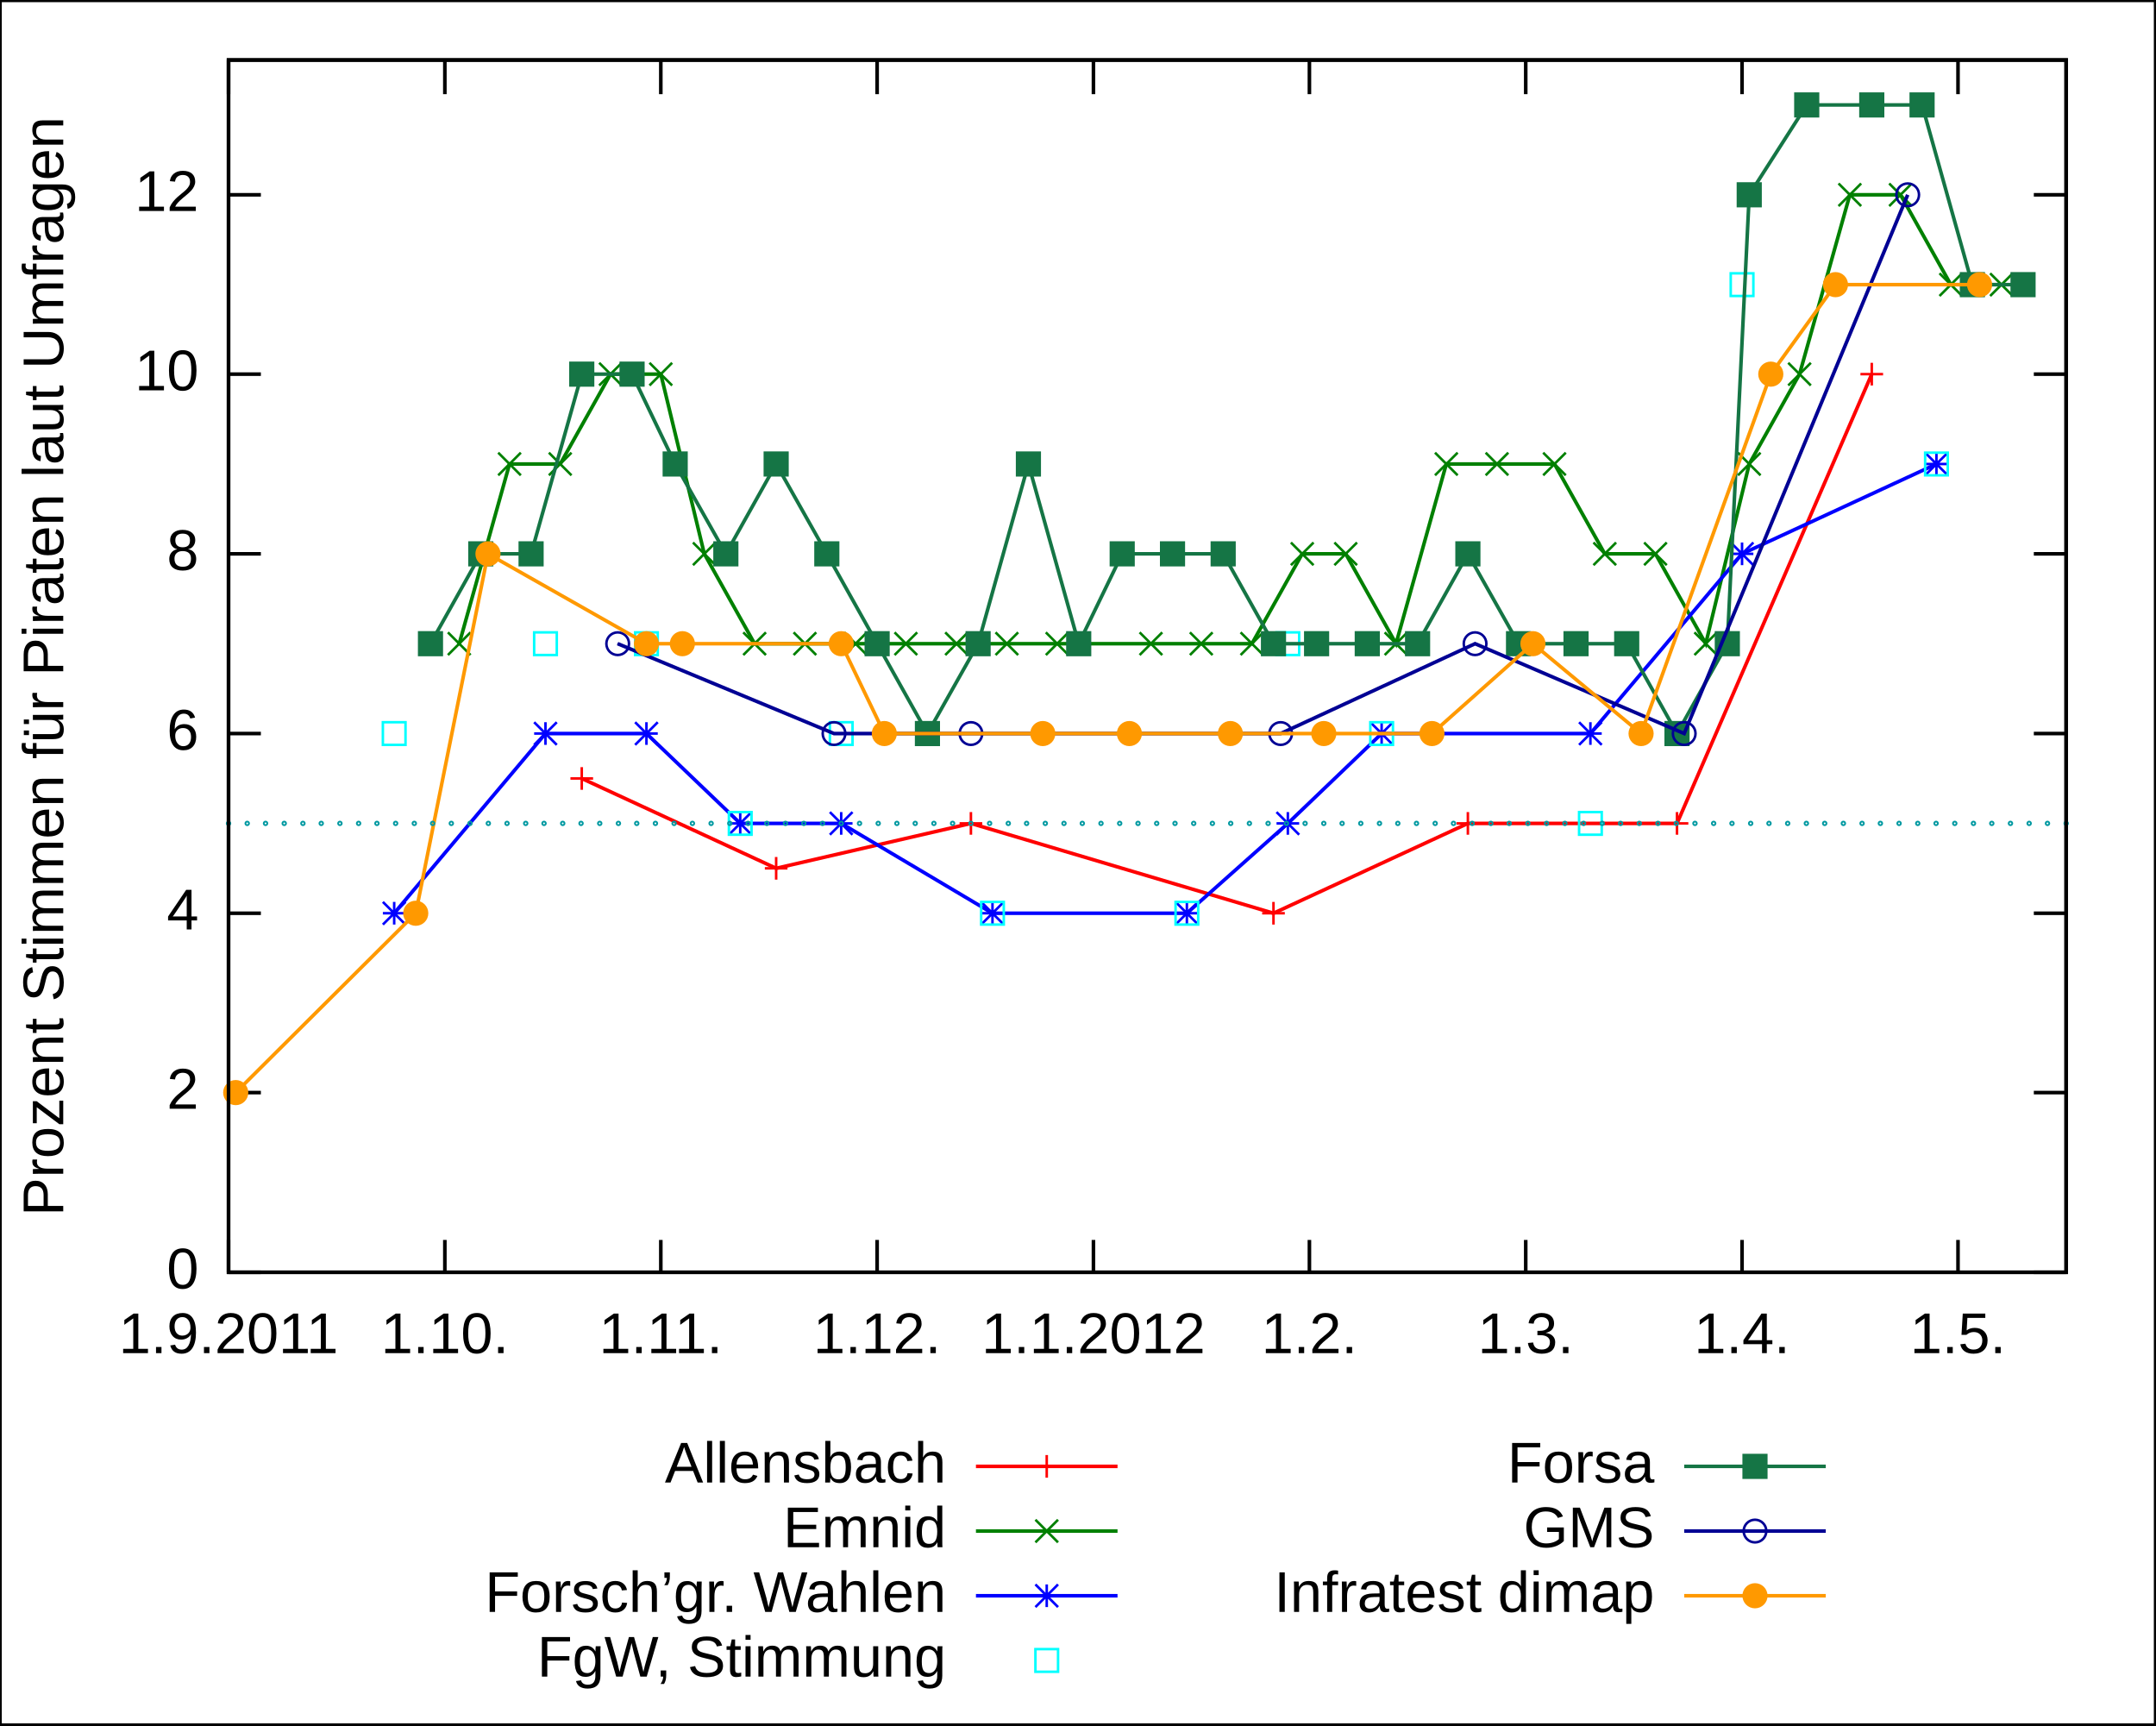
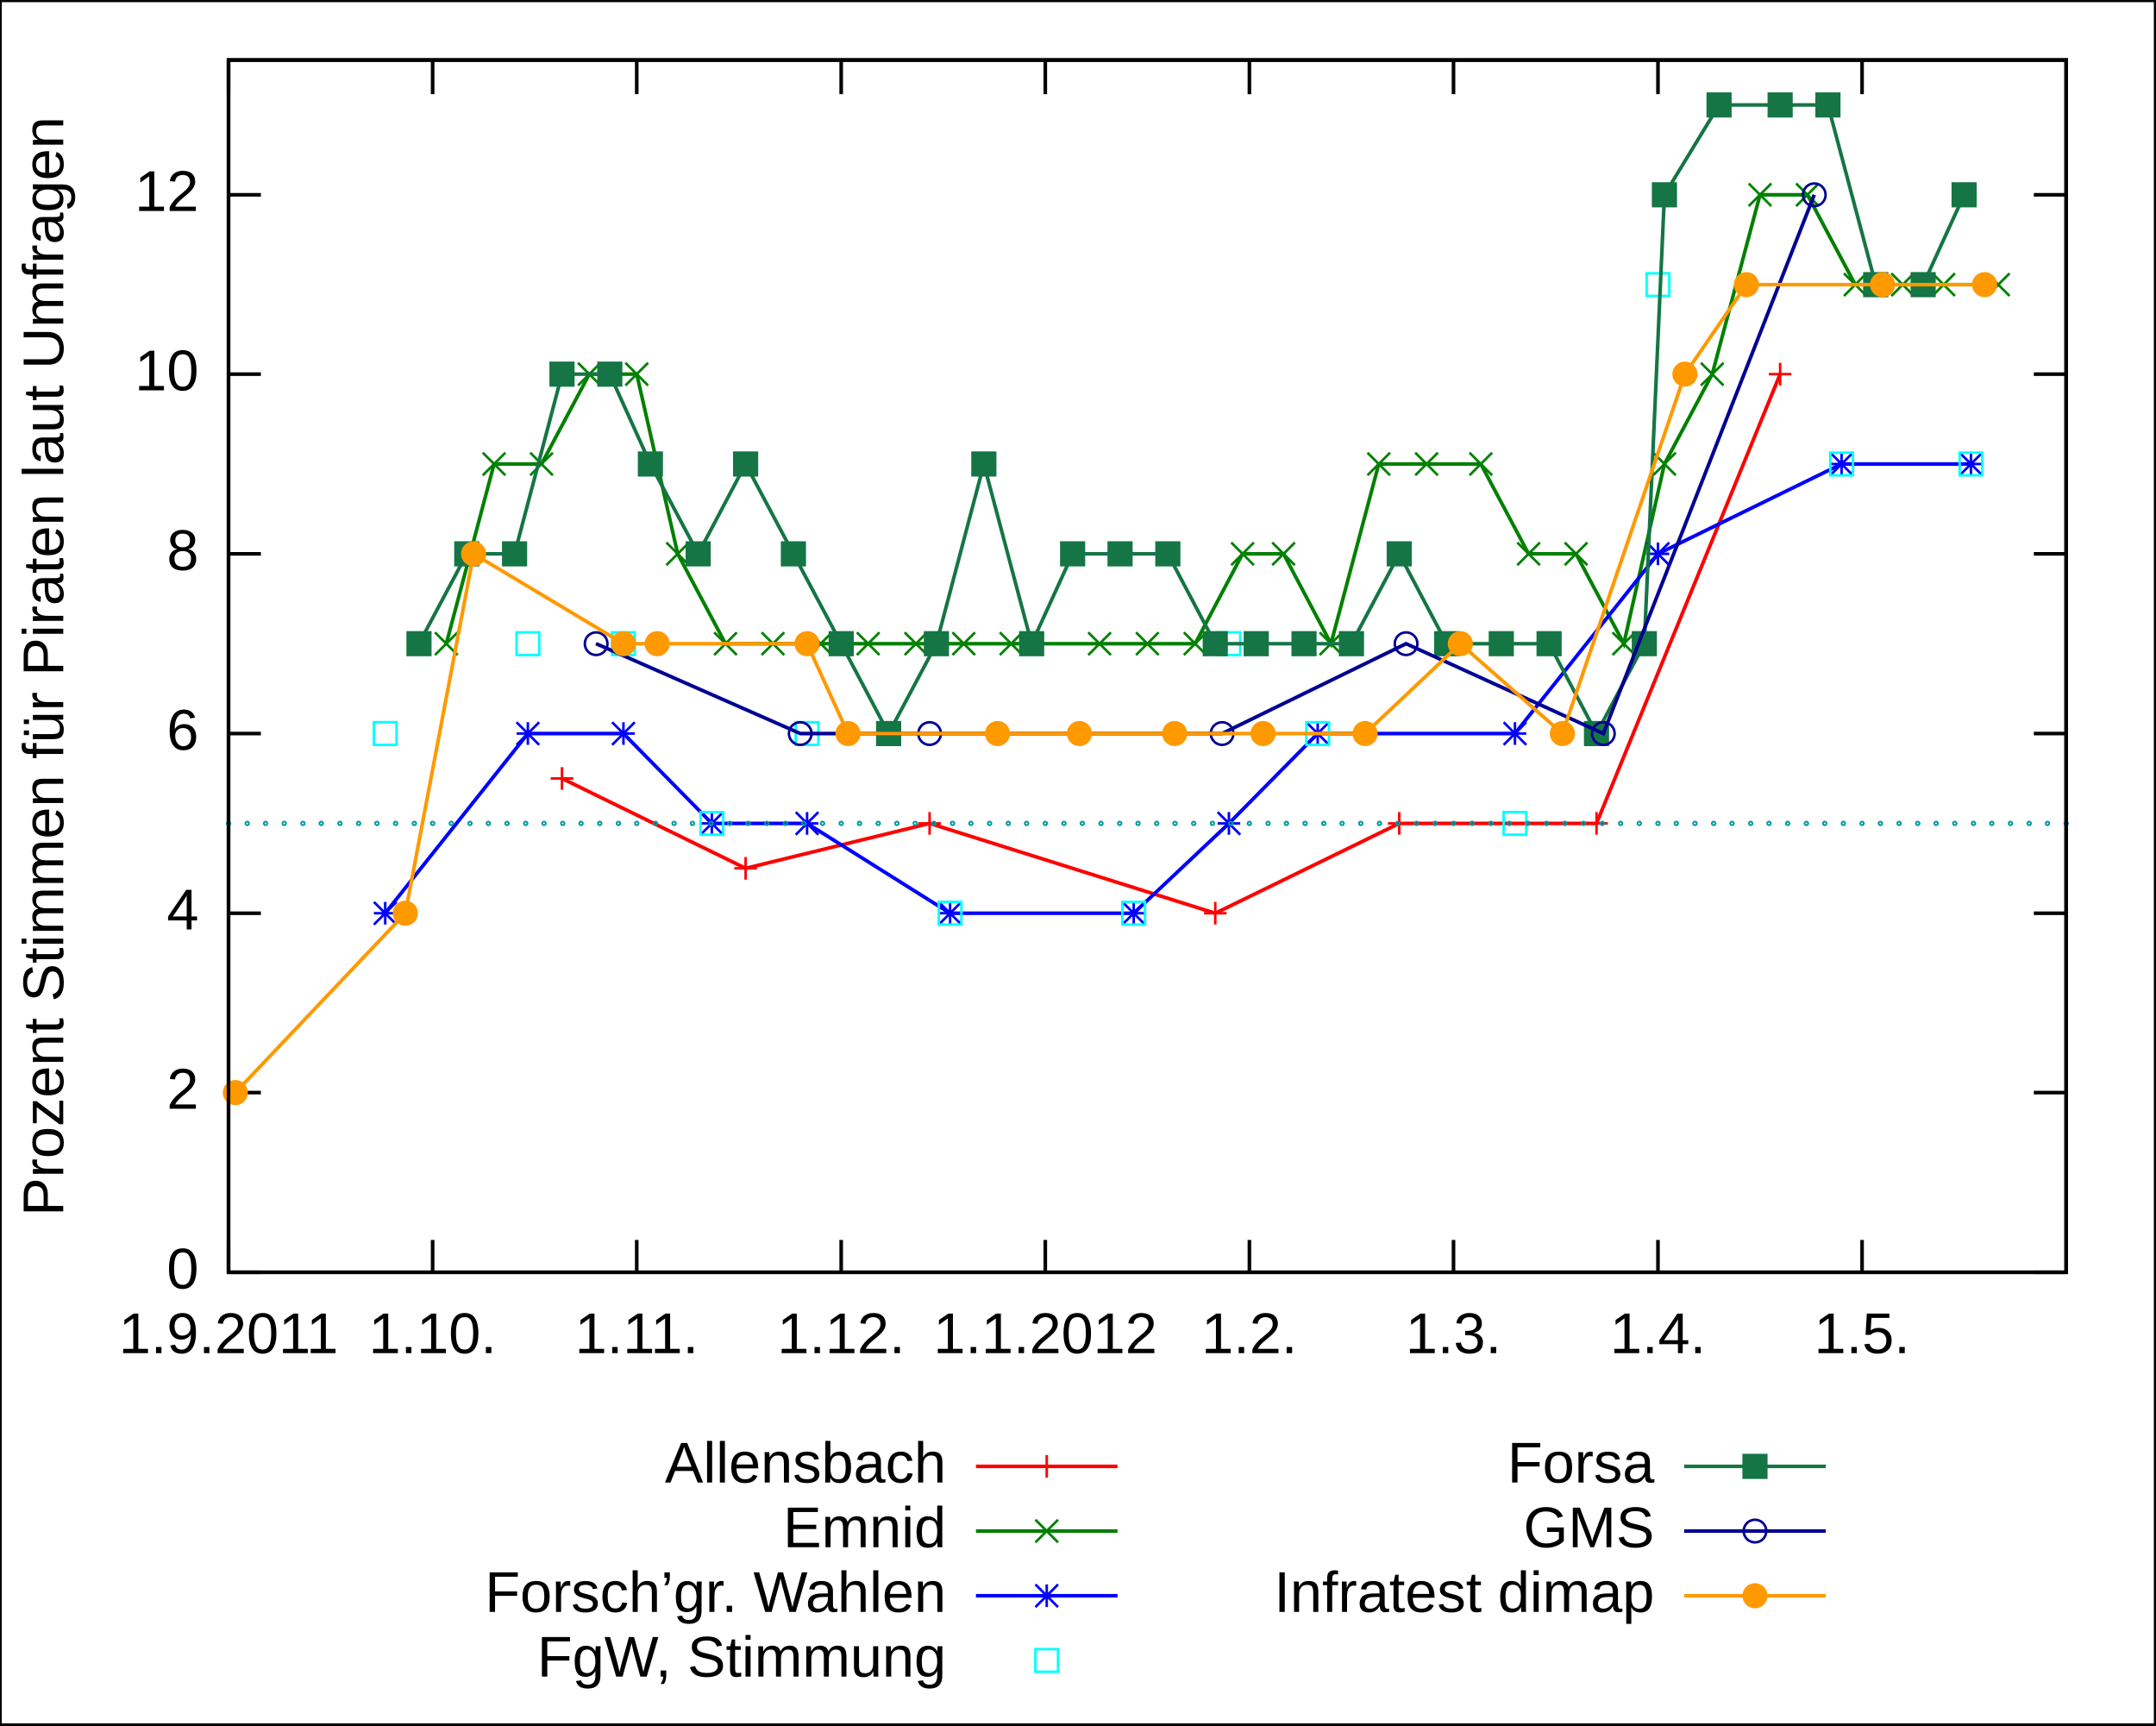
<svg xmlns="http://www.w3.org/2000/svg" xmlns:xlink="http://www.w3.org/1999/xlink" width="600" height="480" viewBox="0 0 600 480">
  <g id="gnuplot_canvas">
    <rect x="0" y="0" width="600" height="480" fill="none" />
    <defs>
      <circle id="gpDot" r="0.5" stroke-width="0.5" />
      <path id="gpPt0" stroke-width="0.222" stroke="currentColor" d="M-1,0 h2 M0,-1 v2" />
      <path id="gpPt1" stroke-width="0.222" stroke="currentColor" d="M-1,-1 L1,1 M1,-1 L-1,1" />
      <path id="gpPt2" stroke-width="0.222" stroke="currentColor" d="M-1,0 L1,0 M0,-1 L0,1 M-1,-1 L1,1 M-1,1 L1,-1" />
      <rect id="gpPt3" stroke-width="0.222" stroke="currentColor" x="-1" y="-1" width="2" height="2" />
      <rect id="gpPt4" stroke-width="0.222" stroke="currentColor" fill="currentColor" x="-1" y="-1" width="2" height="2" />
      <circle id="gpPt5" stroke-width="0.222" stroke="currentColor" cx="0" cy="0" r="1" />
      <use xlink:href="#gpPt5" id="gpPt6" fill="currentColor" stroke="none" />
      <path id="gpPt7" stroke-width="0.222" stroke="currentColor" d="M0,-1.33 L-1.33,0.67 L1.33,0.67 z" />
      <use xlink:href="#gpPt7" id="gpPt8" fill="currentColor" stroke="none" />
      <use xlink:href="#gpPt7" id="gpPt9" stroke="currentColor" transform="rotate(180)" />
      <use xlink:href="#gpPt9" id="gpPt10" fill="currentColor" stroke="none" />
      <use xlink:href="#gpPt3" id="gpPt11" stroke="currentColor" transform="rotate(45)" />
      <use xlink:href="#gpPt11" id="gpPt12" fill="currentColor" stroke="none" />
    </defs>
    <g style="fill:none; color:white; stroke:currentColor; stroke-width:1.00; stroke-linecap:butt; stroke-linejoin:miter">
</g>
    <g style="fill:none; color:black; stroke:currentColor; stroke-width:1.00; stroke-linecap:butt; stroke-linejoin:miter">
      <g style="stroke:none; shape-rendering:crispEdges">
        <polygon fill="rgb(255, 255, 255)" points="0.0,480.0 599.9,480.0 599.9,0.1 0.0,0.1 " />
      </g>
      <path stroke="black" d="M0.0,480.0 L0.0,0.1 L599.9,0.1 L599.9,480.0 L0.0,480.0 M63.6,354.0 L72.6,354.0 M575.0,354.0    L566.0,354.0  h0.01" />
      <g transform="translate(55.3,358.5)" style="stroke:none; fill:black; font-family:Arial; font-size:12.00pt; text-anchor:end">
        <text> 0</text>
      </g>
      <path d="M63.6,304.0 L72.6,304.0 M575.0,304.0 L566.0,304.0  h0.01" />
      <g transform="translate(55.3,308.5)" style="stroke:none; fill:black; font-family:Arial; font-size:12.00pt; text-anchor:end">
        <text> 2</text>
      </g>
      <path d="M63.6,254.1 L72.6,254.1 M575.0,254.1 L566.0,254.1  h0.01" />
      <g transform="translate(55.3,258.6)" style="stroke:none; fill:black; font-family:Arial; font-size:12.00pt; text-anchor:end">
        <text> 4</text>
      </g>
      <path d="M63.6,204.1 L72.6,204.1 M575.0,204.1 L566.0,204.1  h0.01" />
      <g transform="translate(55.3,208.6)" style="stroke:none; fill:black; font-family:Arial; font-size:12.00pt; text-anchor:end">
        <text> 6</text>
      </g>
      <path d="M63.6,154.1 L72.6,154.1 M575.0,154.1 L566.0,154.1  h0.01" />
      <g transform="translate(55.3,158.6)" style="stroke:none; fill:black; font-family:Arial; font-size:12.00pt; text-anchor:end">
        <text> 8</text>
      </g>
      <path d="M63.6,104.1 L72.6,104.1 M575.0,104.1 L566.0,104.1  h0.01" />
      <g transform="translate(55.3,108.6)" style="stroke:none; fill:black; font-family:Arial; font-size:12.00pt; text-anchor:end">
        <text> 10</text>
      </g>
      <path d="M63.6,54.2 L72.6,54.2 M575.0,54.2 L566.0,54.2  h0.01" />
      <g transform="translate(55.3,58.7)" style="stroke:none; fill:black; font-family:Arial; font-size:12.00pt; text-anchor:end">
        <text> 12</text>
      </g>
      <path d="M63.6,354.0 L63.6,345.0 M63.6,16.7 L63.6,25.7  h0.01" />
      <g transform="translate(63.6,376.5)" style="stroke:none; fill:black; font-family:Arial; font-size:12.00pt; text-anchor:middle">
        <text>1.9.2011</text>
      </g>
-       <path d="M123.8,354.0 L123.8,345.0 M123.8,16.7 L123.8,25.7  h0.01" />
-       <g transform="translate(123.8,376.5)" style="stroke:none; fill:black; font-family:Arial; font-size:12.00pt; text-anchor:middle">
+       <path d="M120.4,354.0 L120.4,345.0 M120.4,16.7 L120.4,25.7  h0.01" />
+       <g transform="translate(120.4,376.5)" style="stroke:none; fill:black; font-family:Arial; font-size:12.00pt; text-anchor:middle">
        <text>1.10.</text>
      </g>
-       <path d="M183.9,354.0 L183.9,345.0 M183.9,16.7 L183.9,25.7  h0.01" />
-       <g transform="translate(183.9,376.5)" style="stroke:none; fill:black; font-family:Arial; font-size:12.00pt; text-anchor:middle">
+       <path d="M177.2,354.0 L177.2,345.0 M177.2,16.7 L177.2,25.7  h0.01" />
+       <g transform="translate(177.2,376.5)" style="stroke:none; fill:black; font-family:Arial; font-size:12.00pt; text-anchor:middle">
        <text>1.11.</text>
      </g>
-       <path d="M244.1,354.0 L244.1,345.0 M244.1,16.7 L244.1,25.7  h0.01" />
-       <g transform="translate(244.1,376.5)" style="stroke:none; fill:black; font-family:Arial; font-size:12.00pt; text-anchor:middle">
+       <path d="M234.1,354.0 L234.1,345.0 M234.1,16.7 L234.1,25.7  h0.01" />
+       <g transform="translate(234.1,376.5)" style="stroke:none; fill:black; font-family:Arial; font-size:12.00pt; text-anchor:middle">
        <text>1.12.</text>
      </g>
-       <path d="M304.3,354.0 L304.3,345.0 M304.3,16.7 L304.3,25.7  h0.01" />
-       <g transform="translate(304.3,376.5)" style="stroke:none; fill:black; font-family:Arial; font-size:12.00pt; text-anchor:middle">
+       <path d="M290.9,354.0 L290.9,345.0 M290.9,16.7 L290.9,25.7  h0.01" />
+       <g transform="translate(290.9,376.5)" style="stroke:none; fill:black; font-family:Arial; font-size:12.00pt; text-anchor:middle">
        <text>1.1.2012</text>
      </g>
-       <path d="M364.4,354.0 L364.4,345.0 M364.4,16.7 L364.4,25.7  h0.01" />
-       <g transform="translate(364.4,376.5)" style="stroke:none; fill:black; font-family:Arial; font-size:12.00pt; text-anchor:middle">
+       <path d="M347.7,354.0 L347.7,345.0 M347.7,16.7 L347.7,25.7  h0.01" />
+       <g transform="translate(347.7,376.5)" style="stroke:none; fill:black; font-family:Arial; font-size:12.00pt; text-anchor:middle">
        <text>1.2.</text>
      </g>
-       <path d="M424.6,354.0 L424.6,345.0 M424.6,16.7 L424.6,25.7  h0.01" />
-       <g transform="translate(424.6,376.5)" style="stroke:none; fill:black; font-family:Arial; font-size:12.00pt; text-anchor:middle">
+       <path d="M404.5,354.0 L404.5,345.0 M404.5,16.7 L404.5,25.7  h0.01" />
+       <g transform="translate(404.5,376.5)" style="stroke:none; fill:black; font-family:Arial; font-size:12.00pt; text-anchor:middle">
        <text>1.3.</text>
      </g>
-       <path d="M484.8,354.0 L484.8,345.0 M484.8,16.7 L484.8,25.7  h0.01" />
-       <g transform="translate(484.8,376.5)" style="stroke:none; fill:black; font-family:Arial; font-size:12.00pt; text-anchor:middle">
+       <path d="M461.4,354.0 L461.4,345.0 M461.4,16.7 L461.4,25.7  h0.01" />
+       <g transform="translate(461.4,376.5)" style="stroke:none; fill:black; font-family:Arial; font-size:12.00pt; text-anchor:middle">
        <text>1.4.</text>
      </g>
-       <path d="M544.9,354.0 L544.9,345.0 M544.9,16.7 L544.9,25.7  h0.01" />
-       <g transform="translate(544.9,376.5)" style="stroke:none; fill:black; font-family:Arial; font-size:12.00pt; text-anchor:middle">
+       <path d="M518.2,354.0 L518.2,345.0 M518.2,16.7 L518.2,25.7  h0.01" />
+       <g transform="translate(518.2,376.5)" style="stroke:none; fill:black; font-family:Arial; font-size:12.00pt; text-anchor:middle">
        <text>1.5.</text>
      </g>
      <path d="M63.6,16.7 L63.6,354.0 L575.0,354.0 L575.0,16.7 L63.6,16.7 Z  h0.01" />
      <g transform="translate(17.6,185.4) rotate(270)" style="stroke:none; fill:black; font-family:Arial; font-size:12.00pt; text-anchor:middle">
        <text>Prozent Stimmen für Piraten laut Umfragen</text>
      </g>
    </g>
    <g id="gnuplot_plot_1">
      <g style="fill:none; color:red; stroke:currentColor; stroke-width:1.00; stroke-linecap:butt; stroke-linejoin:miter">
        <g transform="translate(263.3,412.5)" style="stroke:none; fill:black; font-family:Arial; font-size:12.00pt; text-anchor:end">
          <text>Allensbach</text>
        </g>
-         <path d="M271.6,408.0 L311.0,408.0 M520.9,104.1 L466.7,229.1 L408.5,229.1 L354.4,254.1 L270.2,229.1 L216.0,241.6    L161.9,216.6  h0.01" />
-         <use xlink:href="#gpPt0" transform="translate(520.9,104.1) scale(3.15)" />
-         <use xlink:href="#gpPt0" transform="translate(466.7,229.1) scale(3.15)" />
-         <use xlink:href="#gpPt0" transform="translate(408.5,229.1) scale(3.15)" />
-         <use xlink:href="#gpPt0" transform="translate(354.4,254.1) scale(3.15)" />
-         <use xlink:href="#gpPt0" transform="translate(270.2,229.1) scale(3.15)" />
-         <use xlink:href="#gpPt0" transform="translate(216.0,241.6) scale(3.15)" />
-         <use xlink:href="#gpPt0" transform="translate(161.9,216.6) scale(3.15)" />
+         <path d="M271.6,408.0 L311.0,408.0 M495.4,104.1 L444.3,229.1 L389.4,229.1 L338.2,254.1 L258.7,229.1 L207.5,241.6    L156.4,216.6  h0.01" />
+         <use xlink:href="#gpPt0" transform="translate(495.4,104.1) scale(3.15)" />
+         <use xlink:href="#gpPt0" transform="translate(444.3,229.1) scale(3.15)" />
+         <use xlink:href="#gpPt0" transform="translate(389.4,229.1) scale(3.15)" />
+         <use xlink:href="#gpPt0" transform="translate(338.2,254.1) scale(3.15)" />
+         <use xlink:href="#gpPt0" transform="translate(258.7,229.1) scale(3.15)" />
+         <use xlink:href="#gpPt0" transform="translate(207.5,241.6) scale(3.15)" />
+         <use xlink:href="#gpPt0" transform="translate(156.4,216.6) scale(3.15)" />
        <use xlink:href="#gpPt0" transform="translate(291.3,408.0) scale(3.15)" />
      </g>
    </g>
    <g id="gnuplot_plot_2">
      <g style="fill:none; color:green; stroke:currentColor; stroke-width:1.00; stroke-linecap:butt; stroke-linejoin:miter">
        <g transform="translate(263.3,430.5)" style="stroke:none; fill:black; font-family:Arial; font-size:12.00pt; text-anchor:end">
          <text>Emnid</text>
        </g>
-         <path d="M271.6,426.0 L311.0,426.0 M557.0,79.2 L542.9,79.2 L528.9,54.2 L514.8,54.2 L500.8,104.1 L486.8,129.1    L474.7,179.1 L460.7,154.1 L446.6,154.1 L432.6,129.1 L416.6,129.1 L402.5,129.1 L388.5,179.1 L374.5,154.1    L362.4,154.1 L348.4,179.1 L334.3,179.1 L320.3,179.1 L294.2,179.1 L280.2,179.1 L266.2,179.1 L252.1,179.1    L238.1,179.1 L224.0,179.1 L210.0,179.1 L196.0,154.1 L183.9,104.1 L169.9,104.1 L155.9,129.1 L141.8,129.1    L127.8,179.1  h0.01" />
-         <use xlink:href="#gpPt1" transform="translate(557.0,79.2) scale(3.15)" />
-         <use xlink:href="#gpPt1" transform="translate(542.9,79.2) scale(3.15)" />
-         <use xlink:href="#gpPt1" transform="translate(528.9,54.2) scale(3.15)" />
-         <use xlink:href="#gpPt1" transform="translate(514.8,54.2) scale(3.15)" />
-         <use xlink:href="#gpPt1" transform="translate(500.8,104.1) scale(3.15)" />
-         <use xlink:href="#gpPt1" transform="translate(486.8,129.1) scale(3.15)" />
-         <use xlink:href="#gpPt1" transform="translate(474.7,179.1) scale(3.15)" />
-         <use xlink:href="#gpPt1" transform="translate(460.7,154.1) scale(3.15)" />
-         <use xlink:href="#gpPt1" transform="translate(446.6,154.1) scale(3.15)" />
-         <use xlink:href="#gpPt1" transform="translate(432.6,129.1) scale(3.15)" />
-         <use xlink:href="#gpPt1" transform="translate(416.6,129.1) scale(3.15)" />
-         <use xlink:href="#gpPt1" transform="translate(402.5,129.1) scale(3.15)" />
-         <use xlink:href="#gpPt1" transform="translate(388.5,179.1) scale(3.15)" />
-         <use xlink:href="#gpPt1" transform="translate(374.5,154.1) scale(3.15)" />
-         <use xlink:href="#gpPt1" transform="translate(362.4,154.1) scale(3.15)" />
-         <use xlink:href="#gpPt1" transform="translate(348.4,179.1) scale(3.15)" />
-         <use xlink:href="#gpPt1" transform="translate(334.3,179.1) scale(3.15)" />
-         <use xlink:href="#gpPt1" transform="translate(320.3,179.1) scale(3.15)" />
-         <use xlink:href="#gpPt1" transform="translate(294.2,179.1) scale(3.15)" />
-         <use xlink:href="#gpPt1" transform="translate(280.2,179.1) scale(3.15)" />
-         <use xlink:href="#gpPt1" transform="translate(266.2,179.1) scale(3.15)" />
-         <use xlink:href="#gpPt1" transform="translate(252.1,179.1) scale(3.15)" />
-         <use xlink:href="#gpPt1" transform="translate(238.1,179.1) scale(3.15)" />
-         <use xlink:href="#gpPt1" transform="translate(224.0,179.1) scale(3.15)" />
-         <use xlink:href="#gpPt1" transform="translate(210.0,179.1) scale(3.15)" />
-         <use xlink:href="#gpPt1" transform="translate(196.0,154.1) scale(3.15)" />
-         <use xlink:href="#gpPt1" transform="translate(183.9,104.1) scale(3.15)" />
-         <use xlink:href="#gpPt1" transform="translate(169.9,104.1) scale(3.15)" />
-         <use xlink:href="#gpPt1" transform="translate(155.9,129.1) scale(3.15)" />
-         <use xlink:href="#gpPt1" transform="translate(141.8,129.1) scale(3.15)" />
-         <use xlink:href="#gpPt1" transform="translate(127.8,179.1) scale(3.15)" />
+         <path d="M271.6,426.0 L311.0,426.0 M556.1,79.2 L540.9,79.2 L529.5,79.2 L516.3,79.2 L503.0,54.2 L489.8,54.2    L476.5,104.1 L463.2,129.1 L451.9,179.1 L438.6,154.1 L425.4,154.1 L412.1,129.1 L397.0,129.1 L383.7,129.1    L370.4,179.1 L357.2,154.1 L345.8,154.1 L332.6,179.1 L319.3,179.1 L306.0,179.1 L281.4,179.1 L268.2,179.1    L254.9,179.1 L241.6,179.1 L228.4,179.1 L215.1,179.1 L201.9,179.1 L188.6,154.1 L177.2,104.1 L164.0,104.1    L150.7,129.1 L137.5,129.1 L124.2,179.1  h0.01" />
+         <use xlink:href="#gpPt1" transform="translate(556.1,79.2) scale(3.15)" />
+         <use xlink:href="#gpPt1" transform="translate(540.9,79.2) scale(3.15)" />
+         <use xlink:href="#gpPt1" transform="translate(529.5,79.2) scale(3.15)" />
+         <use xlink:href="#gpPt1" transform="translate(516.3,79.2) scale(3.15)" />
+         <use xlink:href="#gpPt1" transform="translate(503.0,54.2) scale(3.15)" />
+         <use xlink:href="#gpPt1" transform="translate(489.8,54.2) scale(3.15)" />
+         <use xlink:href="#gpPt1" transform="translate(476.5,104.1) scale(3.15)" />
+         <use xlink:href="#gpPt1" transform="translate(463.2,129.1) scale(3.15)" />
+         <use xlink:href="#gpPt1" transform="translate(451.9,179.1) scale(3.15)" />
+         <use xlink:href="#gpPt1" transform="translate(438.6,154.1) scale(3.15)" />
+         <use xlink:href="#gpPt1" transform="translate(425.4,154.1) scale(3.15)" />
+         <use xlink:href="#gpPt1" transform="translate(412.1,129.1) scale(3.15)" />
+         <use xlink:href="#gpPt1" transform="translate(397.0,129.1) scale(3.15)" />
+         <use xlink:href="#gpPt1" transform="translate(383.7,129.1) scale(3.15)" />
+         <use xlink:href="#gpPt1" transform="translate(370.4,179.1) scale(3.15)" />
+         <use xlink:href="#gpPt1" transform="translate(357.2,154.1) scale(3.15)" />
+         <use xlink:href="#gpPt1" transform="translate(345.8,154.1) scale(3.15)" />
+         <use xlink:href="#gpPt1" transform="translate(332.6,179.1) scale(3.15)" />
+         <use xlink:href="#gpPt1" transform="translate(319.3,179.1) scale(3.15)" />
+         <use xlink:href="#gpPt1" transform="translate(306.0,179.1) scale(3.15)" />
+         <use xlink:href="#gpPt1" transform="translate(281.4,179.1) scale(3.15)" />
+         <use xlink:href="#gpPt1" transform="translate(268.2,179.1) scale(3.15)" />
+         <use xlink:href="#gpPt1" transform="translate(254.9,179.1) scale(3.15)" />
+         <use xlink:href="#gpPt1" transform="translate(241.6,179.1) scale(3.15)" />
+         <use xlink:href="#gpPt1" transform="translate(228.4,179.1) scale(3.15)" />
+         <use xlink:href="#gpPt1" transform="translate(215.1,179.1) scale(3.15)" />
+         <use xlink:href="#gpPt1" transform="translate(201.9,179.1) scale(3.15)" />
+         <use xlink:href="#gpPt1" transform="translate(188.6,154.1) scale(3.15)" />
+         <use xlink:href="#gpPt1" transform="translate(177.2,104.1) scale(3.15)" />
+         <use xlink:href="#gpPt1" transform="translate(164.0,104.1) scale(3.15)" />
+         <use xlink:href="#gpPt1" transform="translate(150.7,129.1) scale(3.15)" />
+         <use xlink:href="#gpPt1" transform="translate(137.5,129.1) scale(3.15)" />
+         <use xlink:href="#gpPt1" transform="translate(124.2,179.1) scale(3.15)" />
        <use xlink:href="#gpPt1" transform="translate(291.3,426.0) scale(3.15)" />
      </g>
    </g>
    <g id="gnuplot_plot_3">
      <g style="fill:none; color:blue; stroke:currentColor; stroke-width:1.00; stroke-linecap:butt; stroke-linejoin:miter">
        <g transform="translate(263.3,448.5)" style="stroke:none; fill:black; font-family:Arial; font-size:12.00pt; text-anchor:end">
          <text>Forsch’gr. Wahlen</text>
        </g>
-         <path d="M271.6,444.0 L311.0,444.0 M538.9,129.1 L484.8,154.1 L442.6,204.1 L384.5,204.1 L358.4,229.1 L330.3,254.1    L276.2,254.1 L234.1,229.1 L206.0,229.1 L179.9,204.1 L151.8,204.1 L109.7,254.1  h0.01" />
-         <use xlink:href="#gpPt2" transform="translate(538.9,129.1) scale(3.15)" />
-         <use xlink:href="#gpPt2" transform="translate(484.8,154.1) scale(3.15)" />
-         <use xlink:href="#gpPt2" transform="translate(442.6,204.1) scale(3.15)" />
-         <use xlink:href="#gpPt2" transform="translate(384.5,204.1) scale(3.15)" />
-         <use xlink:href="#gpPt2" transform="translate(358.4,229.1) scale(3.15)" />
-         <use xlink:href="#gpPt2" transform="translate(330.3,254.1) scale(3.15)" />
-         <use xlink:href="#gpPt2" transform="translate(276.2,254.1) scale(3.15)" />
-         <use xlink:href="#gpPt2" transform="translate(234.1,229.1) scale(3.15)" />
-         <use xlink:href="#gpPt2" transform="translate(206.0,229.1) scale(3.15)" />
-         <use xlink:href="#gpPt2" transform="translate(179.9,204.1) scale(3.15)" />
-         <use xlink:href="#gpPt2" transform="translate(151.8,204.1) scale(3.15)" />
-         <use xlink:href="#gpPt2" transform="translate(109.7,254.1) scale(3.15)" />
+         <path d="M271.6,444.0 L311.0,444.0 M548.5,129.1 L512.5,129.1 L461.4,154.1 L421.6,204.1 L366.7,204.1 L342.0,229.1    L315.5,254.1 L264.4,254.1 L224.6,229.1 L198.1,229.1 L173.5,204.1 L146.9,204.1 L107.2,254.1  h0.01" />
+         <use xlink:href="#gpPt2" transform="translate(548.5,129.1) scale(3.15)" />
+         <use xlink:href="#gpPt2" transform="translate(512.5,129.1) scale(3.15)" />
+         <use xlink:href="#gpPt2" transform="translate(461.4,154.1) scale(3.15)" />
+         <use xlink:href="#gpPt2" transform="translate(421.6,204.1) scale(3.15)" />
+         <use xlink:href="#gpPt2" transform="translate(366.7,204.1) scale(3.15)" />
+         <use xlink:href="#gpPt2" transform="translate(342.0,229.1) scale(3.15)" />
+         <use xlink:href="#gpPt2" transform="translate(315.5,254.1) scale(3.15)" />
+         <use xlink:href="#gpPt2" transform="translate(264.4,254.1) scale(3.15)" />
+         <use xlink:href="#gpPt2" transform="translate(224.6,229.1) scale(3.15)" />
+         <use xlink:href="#gpPt2" transform="translate(198.1,229.1) scale(3.15)" />
+         <use xlink:href="#gpPt2" transform="translate(173.5,204.1) scale(3.15)" />
+         <use xlink:href="#gpPt2" transform="translate(146.9,204.1) scale(3.15)" />
+         <use xlink:href="#gpPt2" transform="translate(107.2,254.1) scale(3.15)" />
        <use xlink:href="#gpPt2" transform="translate(291.3,444.0) scale(3.15)" />
      </g>
    </g>
    <g id="gnuplot_plot_4">
      <g style="fill:none; color:cyan; stroke:currentColor; stroke-width:1.00; stroke-linecap:butt; stroke-linejoin:miter">
        <g transform="translate(263.3,466.5)" style="stroke:none; fill:black; font-family:Arial; font-size:12.00pt; text-anchor:end">
          <text>FgW, Stimmung</text>
        </g>
-         <use xlink:href="#gpPt3" transform="translate(538.9,129.1) scale(3.15)" />
-         <use xlink:href="#gpPt3" transform="translate(484.8,79.2) scale(3.15)" />
-         <use xlink:href="#gpPt3" transform="translate(442.6,229.1) scale(3.15)" />
-         <use xlink:href="#gpPt3" transform="translate(384.5,204.1) scale(3.15)" />
-         <use xlink:href="#gpPt3" transform="translate(358.4,179.1) scale(3.15)" />
-         <use xlink:href="#gpPt3" transform="translate(330.3,254.1) scale(3.15)" />
-         <use xlink:href="#gpPt3" transform="translate(276.2,254.1) scale(3.15)" />
-         <use xlink:href="#gpPt3" transform="translate(234.1,204.1) scale(3.15)" />
-         <use xlink:href="#gpPt3" transform="translate(206.0,229.1) scale(3.15)" />
-         <use xlink:href="#gpPt3" transform="translate(179.9,179.1) scale(3.15)" />
-         <use xlink:href="#gpPt3" transform="translate(151.8,179.1) scale(3.15)" />
-         <use xlink:href="#gpPt3" transform="translate(109.7,204.1) scale(3.15)" />
+         <use xlink:href="#gpPt3" transform="translate(548.5,129.1) scale(3.15)" />
+         <use xlink:href="#gpPt3" transform="translate(512.5,129.1) scale(3.15)" />
+         <use xlink:href="#gpPt3" transform="translate(461.4,79.2) scale(3.15)" />
+         <use xlink:href="#gpPt3" transform="translate(421.6,229.1) scale(3.15)" />
+         <use xlink:href="#gpPt3" transform="translate(366.7,204.1) scale(3.15)" />
+         <use xlink:href="#gpPt3" transform="translate(342.0,179.1) scale(3.15)" />
+         <use xlink:href="#gpPt3" transform="translate(315.5,254.1) scale(3.15)" />
+         <use xlink:href="#gpPt3" transform="translate(264.4,254.1) scale(3.15)" />
+         <use xlink:href="#gpPt3" transform="translate(224.6,204.1) scale(3.15)" />
+         <use xlink:href="#gpPt3" transform="translate(198.1,229.1) scale(3.15)" />
+         <use xlink:href="#gpPt3" transform="translate(173.5,179.1) scale(3.15)" />
+         <use xlink:href="#gpPt3" transform="translate(146.9,179.1) scale(3.15)" />
+         <use xlink:href="#gpPt3" transform="translate(107.2,204.1) scale(3.15)" />
        <use xlink:href="#gpPt3" transform="translate(291.3,462.0) scale(3.15)" />
      </g>
    </g>
    <g id="gnuplot_plot_5">
      <g style="fill:none; color:#157545; stroke:currentColor; stroke-width:1.00; stroke-linecap:butt; stroke-linejoin:miter">
        <g transform="translate(460.4,412.5)" style="stroke:none; fill:black; font-family:Arial; font-size:12.00pt; text-anchor:end">
          <text>Forsa</text>
        </g>
-         <path d="M468.7,408.0 L508.1,408.0 M563.0,79.2 L548.9,79.2 L534.9,29.2 L520.9,29.2 L502.8,29.2 L486.8,54.2    L480.7,179.1 L466.7,204.1 L452.7,179.1 L438.6,179.1 L422.6,179.1 L408.5,154.1 L394.5,179.1 L380.5,179.1    L366.4,179.1 L354.4,179.1 L340.4,154.1 L326.3,154.1 L312.3,154.1 L300.2,179.1 L286.2,129.1 L272.2,179.1    L258.1,204.1 L244.1,179.1 L230.1,154.1 L216.0,129.1 L202.0,154.1 L187.9,129.1 L175.9,104.1 L161.9,104.1    L147.8,154.1 L133.8,154.1 L119.8,179.1  h0.01" />
-         <use xlink:href="#gpPt4" transform="translate(563.0,79.2) scale(3.15)" />
-         <use xlink:href="#gpPt4" transform="translate(548.9,79.2) scale(3.15)" />
-         <use xlink:href="#gpPt4" transform="translate(534.9,29.2) scale(3.15)" />
-         <use xlink:href="#gpPt4" transform="translate(520.9,29.2) scale(3.15)" />
-         <use xlink:href="#gpPt4" transform="translate(502.8,29.2) scale(3.15)" />
-         <use xlink:href="#gpPt4" transform="translate(486.8,54.2) scale(3.15)" />
-         <use xlink:href="#gpPt4" transform="translate(480.7,179.1) scale(3.15)" />
-         <use xlink:href="#gpPt4" transform="translate(466.7,204.1) scale(3.15)" />
-         <use xlink:href="#gpPt4" transform="translate(452.7,179.1) scale(3.15)" />
-         <use xlink:href="#gpPt4" transform="translate(438.6,179.1) scale(3.15)" />
-         <use xlink:href="#gpPt4" transform="translate(422.6,179.1) scale(3.15)" />
-         <use xlink:href="#gpPt4" transform="translate(408.5,154.1) scale(3.15)" />
-         <use xlink:href="#gpPt4" transform="translate(394.5,179.1) scale(3.15)" />
-         <use xlink:href="#gpPt4" transform="translate(380.5,179.1) scale(3.15)" />
-         <use xlink:href="#gpPt4" transform="translate(366.4,179.1) scale(3.15)" />
-         <use xlink:href="#gpPt4" transform="translate(354.4,179.1) scale(3.15)" />
-         <use xlink:href="#gpPt4" transform="translate(340.4,154.1) scale(3.15)" />
-         <use xlink:href="#gpPt4" transform="translate(326.3,154.1) scale(3.15)" />
-         <use xlink:href="#gpPt4" transform="translate(312.3,154.1) scale(3.15)" />
-         <use xlink:href="#gpPt4" transform="translate(300.2,179.1) scale(3.15)" />
-         <use xlink:href="#gpPt4" transform="translate(286.2,129.1) scale(3.15)" />
-         <use xlink:href="#gpPt4" transform="translate(272.2,179.1) scale(3.15)" />
-         <use xlink:href="#gpPt4" transform="translate(258.1,204.1) scale(3.15)" />
-         <use xlink:href="#gpPt4" transform="translate(244.1,179.1) scale(3.15)" />
-         <use xlink:href="#gpPt4" transform="translate(230.1,154.1) scale(3.15)" />
-         <use xlink:href="#gpPt4" transform="translate(216.0,129.1) scale(3.15)" />
-         <use xlink:href="#gpPt4" transform="translate(202.0,154.1) scale(3.15)" />
-         <use xlink:href="#gpPt4" transform="translate(187.9,129.1) scale(3.15)" />
-         <use xlink:href="#gpPt4" transform="translate(175.9,104.1) scale(3.15)" />
-         <use xlink:href="#gpPt4" transform="translate(161.9,104.1) scale(3.15)" />
-         <use xlink:href="#gpPt4" transform="translate(147.8,154.1) scale(3.15)" />
-         <use xlink:href="#gpPt4" transform="translate(133.8,154.1) scale(3.15)" />
-         <use xlink:href="#gpPt4" transform="translate(119.8,179.1) scale(3.15)" />
+         <path d="M468.7,408.0 L508.1,408.0 M546.6,54.2 L535.2,79.2 L522.0,79.2 L508.7,29.2 L495.4,29.2 L478.4,29.2    L463.2,54.2 L457.6,179.1 L444.3,204.1 L431.1,179.1 L417.8,179.1 L402.6,179.1 L389.4,154.1 L376.1,179.1    L362.9,179.1 L349.6,179.1 L338.2,179.1 L325.0,154.1 L311.7,154.1 L298.5,154.1 L287.1,179.1 L273.8,129.1    L260.6,179.1 L247.3,204.1 L234.1,179.1 L220.8,154.1 L207.5,129.1 L194.3,154.1 L181.0,129.1 L169.7,104.1    L156.4,104.1 L143.2,154.1 L129.9,154.1 L116.6,179.1  h0.01" />
+         <use xlink:href="#gpPt4" transform="translate(546.6,54.2) scale(3.15)" />
+         <use xlink:href="#gpPt4" transform="translate(535.2,79.2) scale(3.15)" />
+         <use xlink:href="#gpPt4" transform="translate(522.0,79.2) scale(3.15)" />
+         <use xlink:href="#gpPt4" transform="translate(508.7,29.2) scale(3.15)" />
+         <use xlink:href="#gpPt4" transform="translate(495.4,29.2) scale(3.15)" />
+         <use xlink:href="#gpPt4" transform="translate(478.4,29.2) scale(3.15)" />
+         <use xlink:href="#gpPt4" transform="translate(463.2,54.2) scale(3.15)" />
+         <use xlink:href="#gpPt4" transform="translate(457.6,179.1) scale(3.15)" />
+         <use xlink:href="#gpPt4" transform="translate(444.3,204.1) scale(3.15)" />
+         <use xlink:href="#gpPt4" transform="translate(431.1,179.1) scale(3.15)" />
+         <use xlink:href="#gpPt4" transform="translate(417.8,179.1) scale(3.15)" />
+         <use xlink:href="#gpPt4" transform="translate(402.6,179.1) scale(3.15)" />
+         <use xlink:href="#gpPt4" transform="translate(389.4,154.1) scale(3.15)" />
+         <use xlink:href="#gpPt4" transform="translate(376.1,179.1) scale(3.15)" />
+         <use xlink:href="#gpPt4" transform="translate(362.9,179.1) scale(3.15)" />
+         <use xlink:href="#gpPt4" transform="translate(349.6,179.1) scale(3.15)" />
+         <use xlink:href="#gpPt4" transform="translate(338.2,179.1) scale(3.15)" />
+         <use xlink:href="#gpPt4" transform="translate(325.0,154.1) scale(3.15)" />
+         <use xlink:href="#gpPt4" transform="translate(311.7,154.1) scale(3.15)" />
+         <use xlink:href="#gpPt4" transform="translate(298.5,154.1) scale(3.15)" />
+         <use xlink:href="#gpPt4" transform="translate(287.1,179.1) scale(3.15)" />
+         <use xlink:href="#gpPt4" transform="translate(273.8,129.1) scale(3.15)" />
+         <use xlink:href="#gpPt4" transform="translate(260.6,179.1) scale(3.15)" />
+         <use xlink:href="#gpPt4" transform="translate(247.3,204.1) scale(3.15)" />
+         <use xlink:href="#gpPt4" transform="translate(234.1,179.1) scale(3.15)" />
+         <use xlink:href="#gpPt4" transform="translate(220.8,154.1) scale(3.15)" />
+         <use xlink:href="#gpPt4" transform="translate(207.5,129.1) scale(3.15)" />
+         <use xlink:href="#gpPt4" transform="translate(194.3,154.1) scale(3.15)" />
+         <use xlink:href="#gpPt4" transform="translate(181.0,129.1) scale(3.15)" />
+         <use xlink:href="#gpPt4" transform="translate(169.7,104.1) scale(3.15)" />
+         <use xlink:href="#gpPt4" transform="translate(156.4,104.1) scale(3.15)" />
+         <use xlink:href="#gpPt4" transform="translate(143.2,154.1) scale(3.15)" />
+         <use xlink:href="#gpPt4" transform="translate(129.9,154.1) scale(3.15)" />
+         <use xlink:href="#gpPt4" transform="translate(116.6,179.1) scale(3.15)" />
        <use xlink:href="#gpPt4" transform="translate(488.4,408.0) scale(3.15)" />
      </g>
    </g>
    <g id="gnuplot_plot_6">
      <g style="fill:none; color:#000094; stroke:currentColor; stroke-width:1.00; stroke-linecap:butt; stroke-linejoin:miter">
        <g transform="translate(460.4,430.5)" style="stroke:none; fill:black; font-family:Arial; font-size:12.00pt; text-anchor:end">
          <text>GMS</text>
        </g>
-         <path d="M468.7,426.0 L508.1,426.0 M530.9,54.2 L468.7,204.1 L410.5,179.1 L356.4,204.1 L270.2,204.1 L232.1,204.1    L171.9,179.1  h0.01" />
-         <use xlink:href="#gpPt5" transform="translate(530.9,54.2) scale(3.15)" />
-         <use xlink:href="#gpPt5" transform="translate(468.7,204.1) scale(3.15)" />
-         <use xlink:href="#gpPt5" transform="translate(410.5,179.1) scale(3.15)" />
-         <use xlink:href="#gpPt5" transform="translate(356.4,204.1) scale(3.15)" />
-         <use xlink:href="#gpPt5" transform="translate(270.2,204.1) scale(3.15)" />
-         <use xlink:href="#gpPt5" transform="translate(232.1,204.1) scale(3.15)" />
-         <use xlink:href="#gpPt5" transform="translate(171.9,179.1) scale(3.15)" />
+         <path d="M468.7,426.0 L508.1,426.0 M504.9,54.2 L446.2,204.1 L391.3,179.1 L340.1,204.1 L258.7,204.1 L222.7,204.1    L165.9,179.1  h0.01" />
+         <use xlink:href="#gpPt5" transform="translate(504.9,54.2) scale(3.15)" />
+         <use xlink:href="#gpPt5" transform="translate(446.2,204.1) scale(3.15)" />
+         <use xlink:href="#gpPt5" transform="translate(391.3,179.1) scale(3.15)" />
+         <use xlink:href="#gpPt5" transform="translate(340.1,204.1) scale(3.15)" />
+         <use xlink:href="#gpPt5" transform="translate(258.7,204.1) scale(3.15)" />
+         <use xlink:href="#gpPt5" transform="translate(222.7,204.1) scale(3.15)" />
+         <use xlink:href="#gpPt5" transform="translate(165.9,179.1) scale(3.15)" />
        <use xlink:href="#gpPt5" transform="translate(488.4,426.0) scale(3.15)" />
      </g>
    </g>
    <g id="gnuplot_plot_7">
      <g style="fill:none; color:#FF9900; stroke:currentColor; stroke-width:1.00; stroke-linecap:butt; stroke-linejoin:miter">
        <g transform="translate(460.4,448.5)" style="stroke:none; fill:black; font-family:Arial; font-size:12.00pt; text-anchor:end">
          <text>Infratest dimap</text>
        </g>
-         <path d="M468.7,444.0 L508.1,444.0 M550.9,79.2 L510.8,79.2 L492.8,104.1 L456.7,204.1 L426.6,179.1 L398.5,204.1    L368.4,204.1 L342.4,204.1 L314.3,204.1 L290.2,204.1 L246.1,204.1 L234.1,179.1 L189.9,179.1 L179.9,179.1    L135.8,154.1 L115.7,254.1 L65.6,304.0  h0.01" />
-         <use xlink:href="#gpPt6" transform="translate(550.9,79.2) scale(3.15)" />
-         <use xlink:href="#gpPt6" transform="translate(510.8,79.2) scale(3.15)" />
-         <use xlink:href="#gpPt6" transform="translate(492.8,104.1) scale(3.15)" />
-         <use xlink:href="#gpPt6" transform="translate(456.7,204.1) scale(3.15)" />
-         <use xlink:href="#gpPt6" transform="translate(426.6,179.1) scale(3.15)" />
-         <use xlink:href="#gpPt6" transform="translate(398.5,204.1) scale(3.15)" />
-         <use xlink:href="#gpPt6" transform="translate(368.4,204.1) scale(3.15)" />
-         <use xlink:href="#gpPt6" transform="translate(342.4,204.1) scale(3.15)" />
-         <use xlink:href="#gpPt6" transform="translate(314.3,204.1) scale(3.15)" />
-         <use xlink:href="#gpPt6" transform="translate(290.2,204.1) scale(3.15)" />
-         <use xlink:href="#gpPt6" transform="translate(246.1,204.1) scale(3.15)" />
-         <use xlink:href="#gpPt6" transform="translate(234.1,179.1) scale(3.15)" />
-         <use xlink:href="#gpPt6" transform="translate(189.9,179.1) scale(3.15)" />
-         <use xlink:href="#gpPt6" transform="translate(179.9,179.1) scale(3.15)" />
-         <use xlink:href="#gpPt6" transform="translate(135.8,154.1) scale(3.15)" />
-         <use xlink:href="#gpPt6" transform="translate(115.7,254.1) scale(3.15)" />
-         <use xlink:href="#gpPt6" transform="translate(65.6,304.0) scale(3.15)" />
+         <path d="M468.7,444.0 L508.1,444.0 M552.3,79.2 L523.9,79.2 L486.0,79.2 L468.9,104.1 L434.8,204.1 L406.4,179.1    L379.9,204.1 L351.5,204.1 L326.9,204.1 L300.4,204.1 L277.6,204.1 L236.0,204.1 L224.6,179.1 L182.9,179.1    L173.5,179.1 L131.8,154.1 L112.8,254.1 L65.5,304.0  h0.01" />
+         <use xlink:href="#gpPt6" transform="translate(552.3,79.2) scale(3.15)" />
+         <use xlink:href="#gpPt6" transform="translate(523.9,79.2) scale(3.15)" />
+         <use xlink:href="#gpPt6" transform="translate(486.0,79.2) scale(3.15)" />
+         <use xlink:href="#gpPt6" transform="translate(468.9,104.1) scale(3.15)" />
+         <use xlink:href="#gpPt6" transform="translate(434.8,204.1) scale(3.15)" />
+         <use xlink:href="#gpPt6" transform="translate(406.4,179.1) scale(3.15)" />
+         <use xlink:href="#gpPt6" transform="translate(379.9,204.1) scale(3.15)" />
+         <use xlink:href="#gpPt6" transform="translate(351.5,204.1) scale(3.15)" />
+         <use xlink:href="#gpPt6" transform="translate(326.9,204.1) scale(3.15)" />
+         <use xlink:href="#gpPt6" transform="translate(300.4,204.1) scale(3.15)" />
+         <use xlink:href="#gpPt6" transform="translate(277.6,204.1) scale(3.15)" />
+         <use xlink:href="#gpPt6" transform="translate(236.0,204.1) scale(3.15)" />
+         <use xlink:href="#gpPt6" transform="translate(224.6,179.1) scale(3.15)" />
+         <use xlink:href="#gpPt6" transform="translate(182.9,179.1) scale(3.15)" />
+         <use xlink:href="#gpPt6" transform="translate(173.5,179.1) scale(3.15)" />
+         <use xlink:href="#gpPt6" transform="translate(131.8,154.1) scale(3.15)" />
+         <use xlink:href="#gpPt6" transform="translate(112.8,254.1) scale(3.15)" />
+         <use xlink:href="#gpPt6" transform="translate(65.5,304.0) scale(3.15)" />
        <use xlink:href="#gpPt6" transform="translate(488.4,444.0) scale(3.15)" />
      </g>
    </g>
    <g id="gnuplot_plot_8">
      <g style="fill:none; color:#0099A1; stroke:currentColor; stroke-width:1.00; stroke-linecap:butt; stroke-linejoin:miter">
        <use xlink:href="#gpDot" x="63.6" y="229.1" />
        <use xlink:href="#gpDot" x="68.8" y="229.1" />
        <use xlink:href="#gpDot" x="73.9" y="229.1" />
        <use xlink:href="#gpDot" x="79.1" y="229.1" />
        <use xlink:href="#gpDot" x="84.3" y="229.1" />
        <use xlink:href="#gpDot" x="89.4" y="229.1" />
        <use xlink:href="#gpDot" x="94.6" y="229.1" />
        <use xlink:href="#gpDot" x="99.8" y="229.1" />
        <use xlink:href="#gpDot" x="104.9" y="229.1" />
        <use xlink:href="#gpDot" x="110.1" y="229.1" />
        <use xlink:href="#gpDot" x="115.3" y="229.1" />
        <use xlink:href="#gpDot" x="120.4" y="229.1" />
        <use xlink:href="#gpDot" x="125.6" y="229.1" />
        <use xlink:href="#gpDot" x="130.8" y="229.1" />
        <use xlink:href="#gpDot" x="135.9" y="229.1" />
        <use xlink:href="#gpDot" x="141.1" y="229.1" />
        <use xlink:href="#gpDot" x="146.3" y="229.1" />
        <use xlink:href="#gpDot" x="151.4" y="229.1" />
        <use xlink:href="#gpDot" x="156.6" y="229.1" />
        <use xlink:href="#gpDot" x="161.7" y="229.1" />
        <use xlink:href="#gpDot" x="166.9" y="229.1" />
        <use xlink:href="#gpDot" x="172.1" y="229.1" />
        <use xlink:href="#gpDot" x="177.2" y="229.1" />
        <use xlink:href="#gpDot" x="182.4" y="229.1" />
        <use xlink:href="#gpDot" x="187.6" y="229.1" />
        <use xlink:href="#gpDot" x="192.7" y="229.1" />
        <use xlink:href="#gpDot" x="197.9" y="229.1" />
        <use xlink:href="#gpDot" x="203.1" y="229.1" />
        <use xlink:href="#gpDot" x="208.2" y="229.1" />
        <use xlink:href="#gpDot" x="213.4" y="229.1" />
        <use xlink:href="#gpDot" x="218.6" y="229.1" />
        <use xlink:href="#gpDot" x="223.7" y="229.1" />
        <use xlink:href="#gpDot" x="228.9" y="229.1" />
        <use xlink:href="#gpDot" x="234.1" y="229.1" />
        <use xlink:href="#gpDot" x="239.2" y="229.1" />
        <use xlink:href="#gpDot" x="244.4" y="229.1" />
        <use xlink:href="#gpDot" x="249.6" y="229.1" />
        <use xlink:href="#gpDot" x="254.7" y="229.1" />
        <use xlink:href="#gpDot" x="259.9" y="229.1" />
        <use xlink:href="#gpDot" x="265.1" y="229.1" />
        <use xlink:href="#gpDot" x="270.2" y="229.1" />
        <use xlink:href="#gpDot" x="275.4" y="229.1" />
        <use xlink:href="#gpDot" x="280.6" y="229.1" />
        <use xlink:href="#gpDot" x="285.7" y="229.1" />
        <use xlink:href="#gpDot" x="290.9" y="229.1" />
        <use xlink:href="#gpDot" x="296.1" y="229.1" />
        <use xlink:href="#gpDot" x="301.2" y="229.1" />
        <use xlink:href="#gpDot" x="306.4" y="229.1" />
        <use xlink:href="#gpDot" x="311.6" y="229.1" />
        <use xlink:href="#gpDot" x="316.7" y="229.1" />
        <use xlink:href="#gpDot" x="321.9" y="229.1" />
        <use xlink:href="#gpDot" x="327.0" y="229.1" />
        <use xlink:href="#gpDot" x="332.2" y="229.1" />
        <use xlink:href="#gpDot" x="337.4" y="229.1" />
        <use xlink:href="#gpDot" x="342.5" y="229.1" />
        <use xlink:href="#gpDot" x="347.7" y="229.1" />
        <use xlink:href="#gpDot" x="352.9" y="229.1" />
        <use xlink:href="#gpDot" x="358.0" y="229.1" />
        <use xlink:href="#gpDot" x="363.2" y="229.1" />
        <use xlink:href="#gpDot" x="368.4" y="229.1" />
        <use xlink:href="#gpDot" x="373.5" y="229.1" />
        <use xlink:href="#gpDot" x="378.7" y="229.1" />
        <use xlink:href="#gpDot" x="383.9" y="229.1" />
        <use xlink:href="#gpDot" x="389.0" y="229.1" />
        <use xlink:href="#gpDot" x="394.2" y="229.1" />
        <use xlink:href="#gpDot" x="399.4" y="229.1" />
        <use xlink:href="#gpDot" x="404.5" y="229.1" />
        <use xlink:href="#gpDot" x="409.7" y="229.1" />
        <use xlink:href="#gpDot" x="414.9" y="229.1" />
        <use xlink:href="#gpDot" x="420.0" y="229.1" />
        <use xlink:href="#gpDot" x="425.2" y="229.1" />
        <use xlink:href="#gpDot" x="430.4" y="229.1" />
        <use xlink:href="#gpDot" x="435.5" y="229.1" />
        <use xlink:href="#gpDot" x="440.7" y="229.1" />
        <use xlink:href="#gpDot" x="445.9" y="229.1" />
        <use xlink:href="#gpDot" x="451.0" y="229.1" />
        <use xlink:href="#gpDot" x="456.2" y="229.1" />
        <use xlink:href="#gpDot" x="461.4" y="229.1" />
        <use xlink:href="#gpDot" x="466.5" y="229.1" />
        <use xlink:href="#gpDot" x="471.7" y="229.1" />
        <use xlink:href="#gpDot" x="476.9" y="229.1" />
        <use xlink:href="#gpDot" x="482.0" y="229.1" />
        <use xlink:href="#gpDot" x="487.2" y="229.1" />
        <use xlink:href="#gpDot" x="492.3" y="229.1" />
        <use xlink:href="#gpDot" x="497.5" y="229.1" />
        <use xlink:href="#gpDot" x="502.7" y="229.1" />
        <use xlink:href="#gpDot" x="507.8" y="229.1" />
        <use xlink:href="#gpDot" x="513.0" y="229.1" />
        <use xlink:href="#gpDot" x="518.2" y="229.1" />
        <use xlink:href="#gpDot" x="523.3" y="229.1" />
        <use xlink:href="#gpDot" x="528.5" y="229.1" />
        <use xlink:href="#gpDot" x="533.7" y="229.1" />
        <use xlink:href="#gpDot" x="538.8" y="229.1" />
        <use xlink:href="#gpDot" x="544.0" y="229.1" />
        <use xlink:href="#gpDot" x="549.2" y="229.1" />
        <use xlink:href="#gpDot" x="554.3" y="229.1" />
        <use xlink:href="#gpDot" x="559.5" y="229.1" />
        <use xlink:href="#gpDot" x="564.7" y="229.1" />
        <use xlink:href="#gpDot" x="569.8" y="229.1" />
        <use xlink:href="#gpDot" x="575.0" y="229.1" />
      </g>
    </g>
    <g style="fill:none; color:black; stroke:currentColor; stroke-width:1.00; stroke-linecap:butt; stroke-linejoin:miter">
      <path d="M63.6,16.7 L63.6,354.0 L575.0,354.0 L575.0,16.7 L63.6,16.7 Z  h0.01" />
    </g>
  </g>
</svg>
